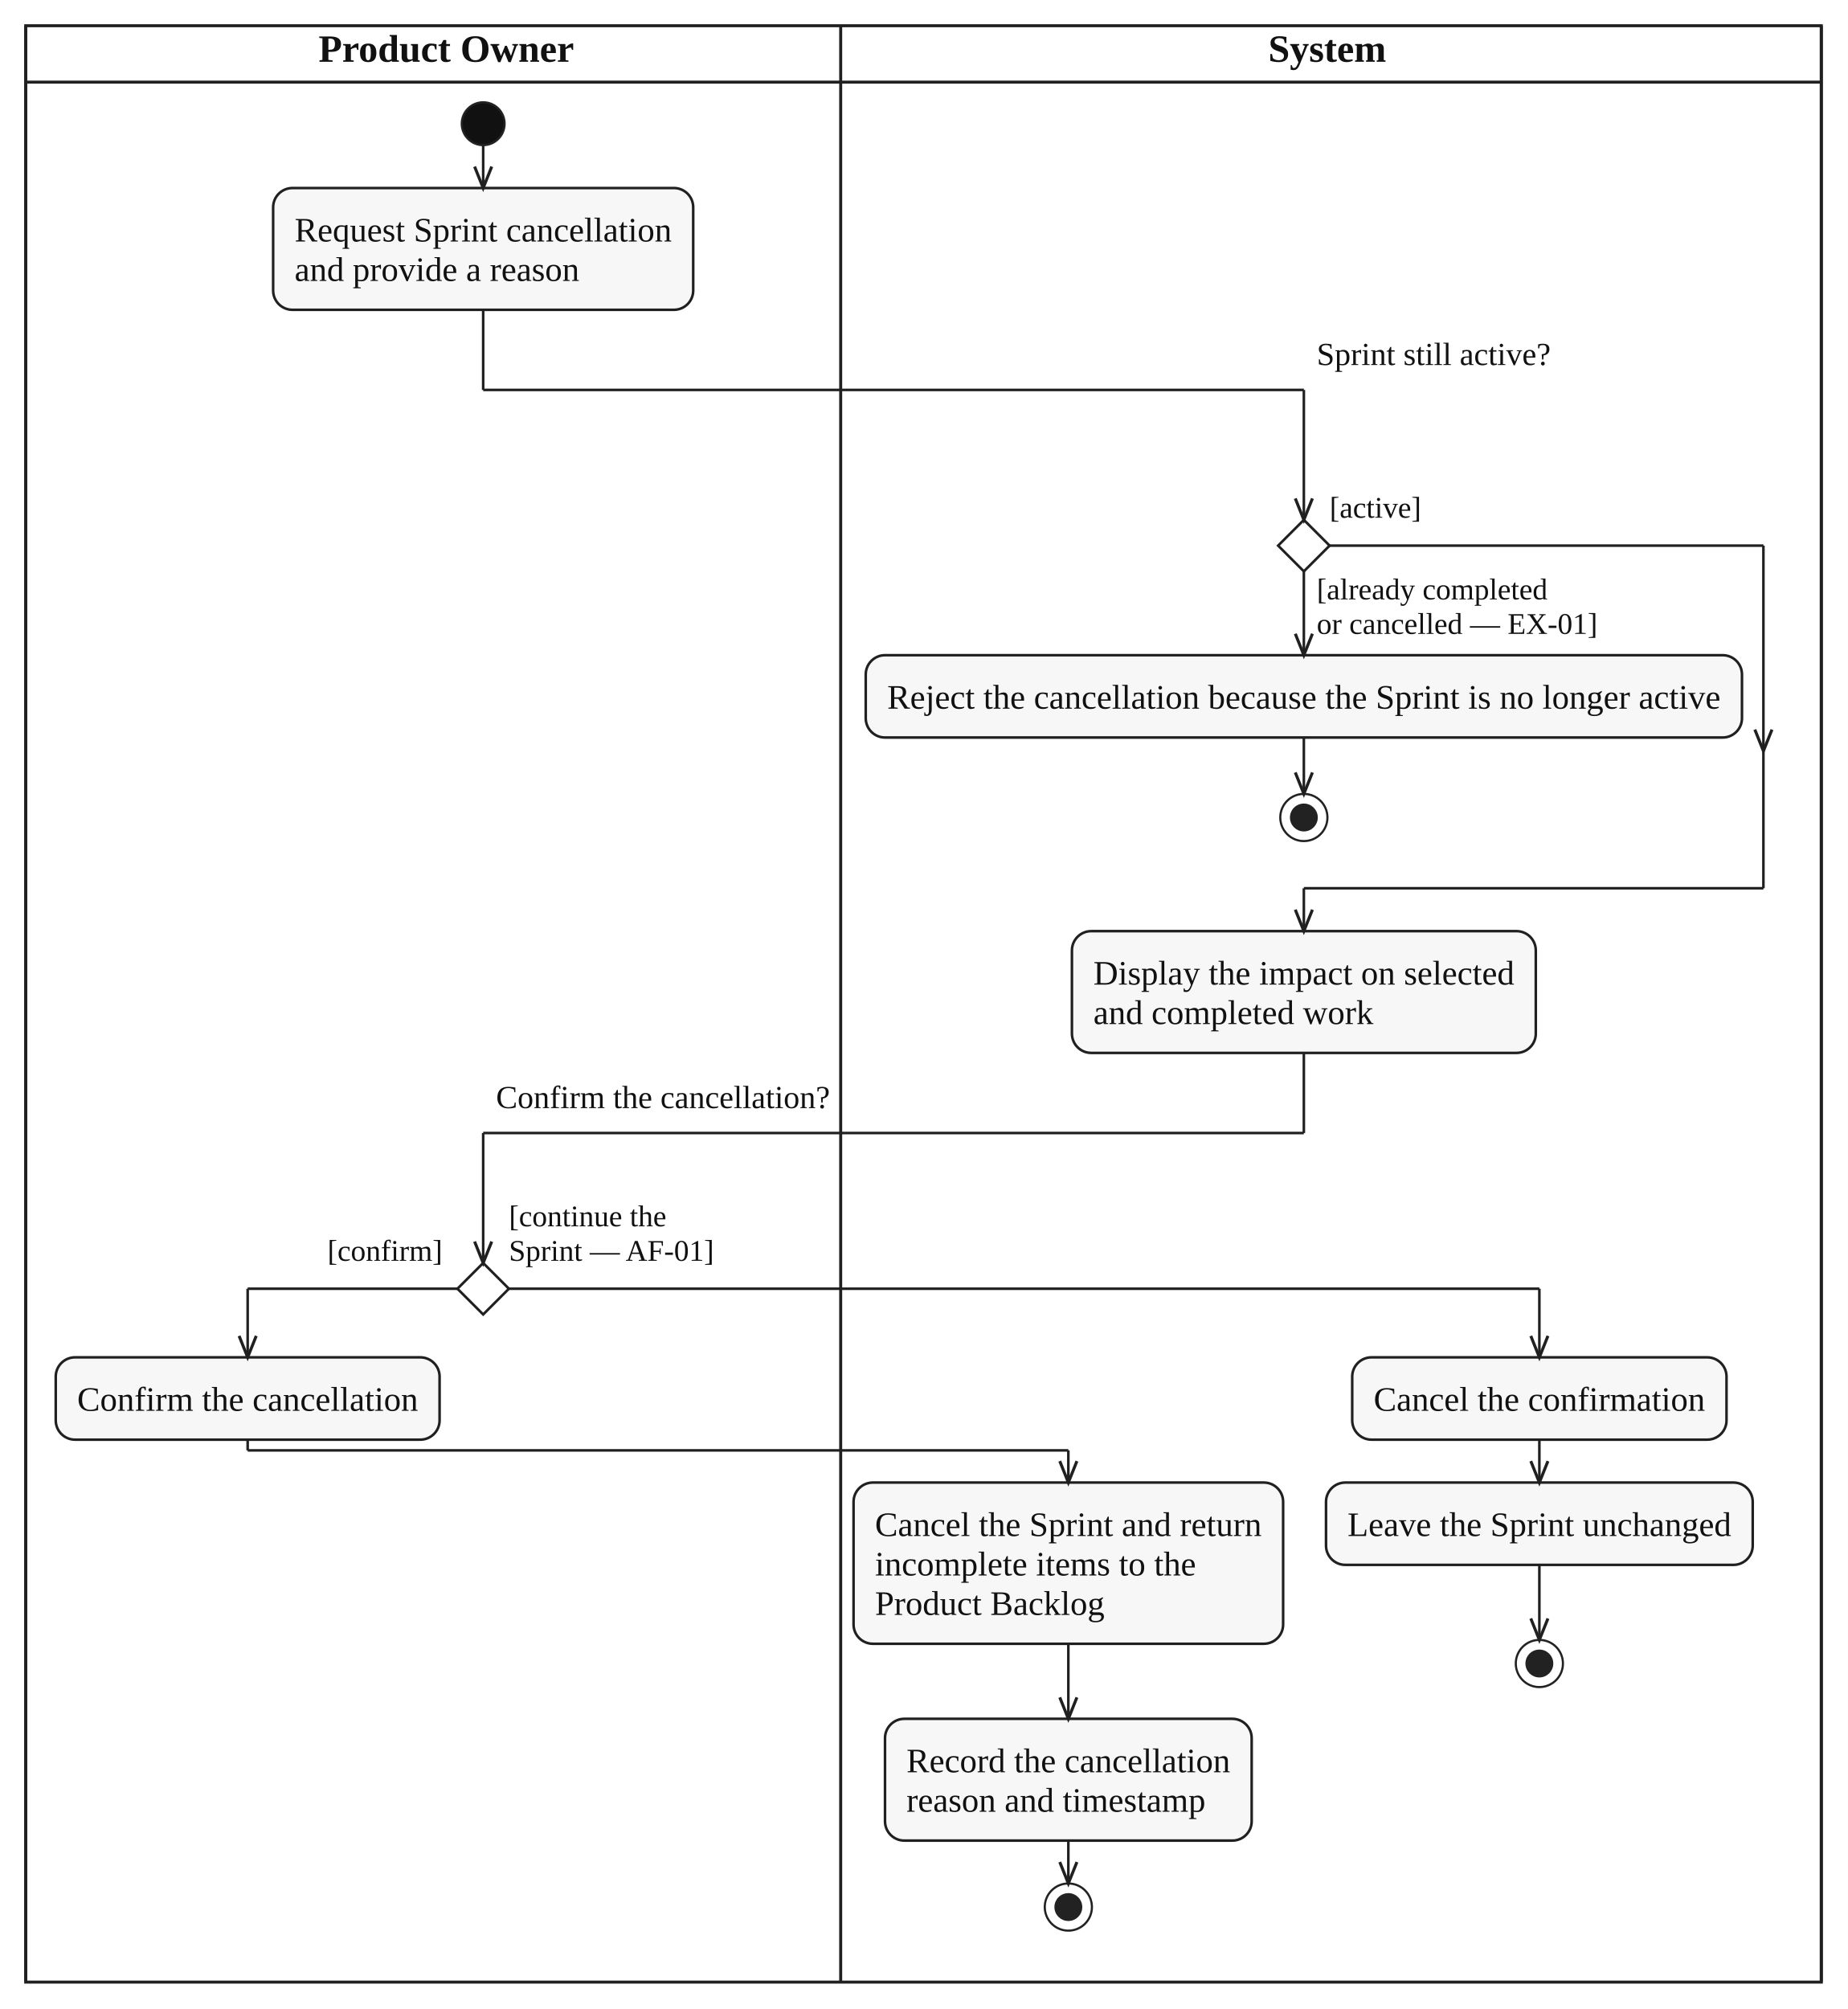
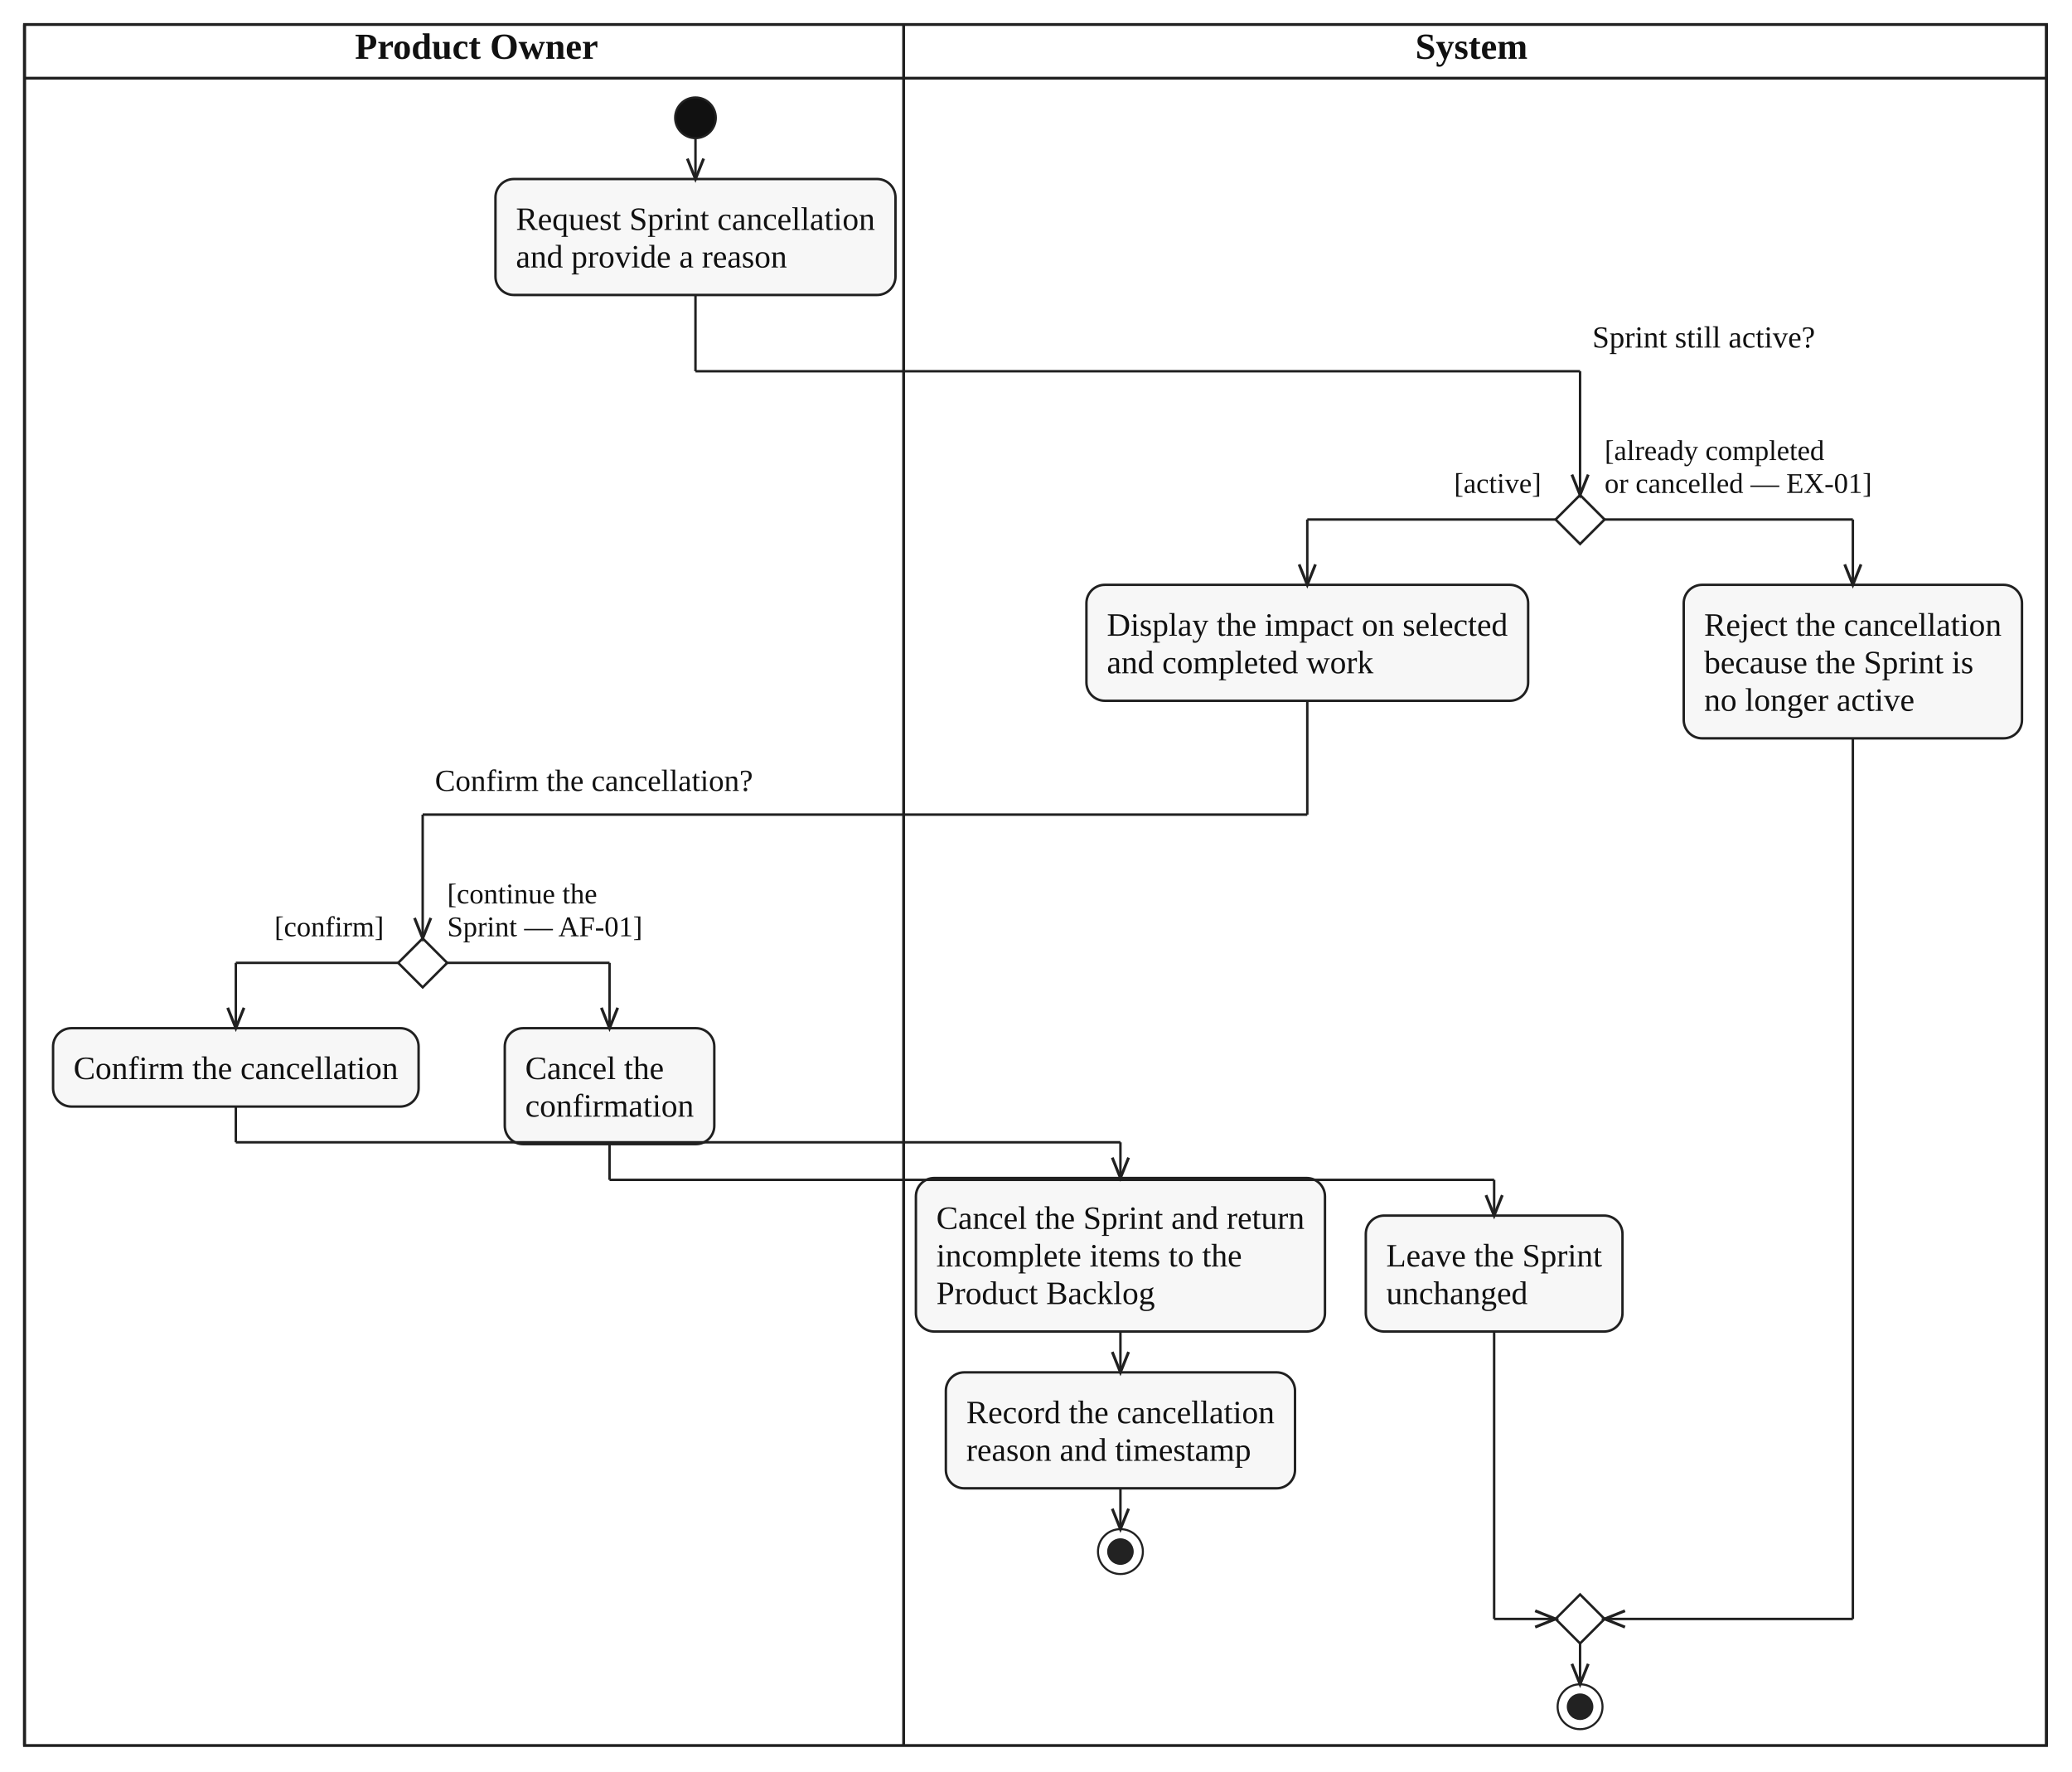
- <svg xmlns="http://www.w3.org/2000/svg" contentStyleType="text/css" height="937px" preserveAspectRatio="none" style="width:862px;height:937px;background:#FFFFFF;" version="1.1" viewBox="-5 0.394 862 937" width="862px" zoomAndPan="magnify" data-pres-formatted="1">
-   <rect id="pres-background" x="-5" y="0.394" width="862" height="937" fill="#FFFFFF" stroke="none" />
+ <svg xmlns="http://www.w3.org/2000/svg" contentStyleType="text/css" height="868px" preserveAspectRatio="none" style="width:1015px;height:868px;background:#FFFFFF;" version="1.1" viewBox="-5 0.394 1015 868" width="1015px" zoomAndPan="magnify" data-pres-formatted="1">
+   <rect id="pres-background" x="-5" y="0.394" width="1015" height="868" fill="#FFFFFF" stroke="none" />
  <defs />
  <g>
-     <rect fill="#FFFFFF" height="30.698" style="stroke:#FFFFFF;stroke-width:1.0;" width="822.834" x="15" y="12.394" />
-     <ellipse cx="220.387" cy="58.092" fill="#111111" rx="10" ry="10" style="stroke:#222222;stroke-width:1.0;" />
-     <rect fill="#F7F7F7" height="56.797" rx="9" ry="9" style="stroke:#202020;stroke-width:1.2;" width="195.953" x="122.41" y="88.092" />
-     <text fill="#111111" font-family="Times New Roman" font-size="16" lengthAdjust="spacing" textLength="175.953" x="132.41" y="113.029">Request Sprint cancellation</text>
-     <text fill="#111111" font-family="Times New Roman" font-size="16" lengthAdjust="spacing" textLength="132.836" x="132.41" y="131.428">and provide a reason</text>
-     <polygon fill="#FFFFFF" points="220.387,589.458,232.387,601.458,220.387,613.458,208.387,601.458,220.387,589.458" style="stroke:#202020;stroke-width:1.2;" />
-     <text fill="#111111" font-family="Times New Roman" font-size="15" lengthAdjust="spacing" textLength="155.772" x="226.387" y="517.219">Confirm the cancellation?</text>
-     <text fill="#111111" font-family="Times New Roman" font-size="15" lengthAdjust="spacing" textLength="3.75" x="226.387" y="534.468"> </text>
-     <text fill="#111111" font-family="Times New Roman" font-size="15" lengthAdjust="spacing" textLength="3.75" x="226.387" y="551.716"> </text>
-     <text fill="#111111" font-family="Times New Roman" font-size="15" lengthAdjust="spacing" textLength="3.75" x="226.387" y="568.965"> </text>
-     <text fill="#111111" font-family="Times New Roman" font-size="15" lengthAdjust="spacing" textLength="3.75" x="226.387" y="586.213"> </text>
-     <text fill="#111111" font-family="Times New Roman" font-size="14" lengthAdjust="spacing" textLength="60.642" x="147.745" y="588.43">[confirm]  </text>
-     <text fill="#111111" font-family="Times New Roman" font-size="6" lengthAdjust="spacing" textLength="1.5" x="147.745" y="597.06"> </text>
-     <text fill="#111111" font-family="Times New Roman" font-size="14" lengthAdjust="spacing" textLength="80.473" x="232.387" y="572.331">  [continue the</text>
-     <text fill="#111111" font-family="Times New Roman" font-size="14" lengthAdjust="spacing" textLength="103.448" x="232.387" y="588.43">  Sprint — AF-01]</text>
-     <text fill="#111111" font-family="Times New Roman" font-size="6" lengthAdjust="spacing" textLength="1.5" x="232.387" y="597.06"> </text>
-     <rect fill="#F7F7F7" height="38.398" rx="9" ry="9" style="stroke:#202020;stroke-width:1.2;" width="179.055" x="21" y="633.458" />
-     <text fill="#111111" font-family="Times New Roman" font-size="16" lengthAdjust="spacing" textLength="159.055" x="31" y="658.395">Confirm the cancellation</text>
-     <line style="stroke:#202020;stroke-width:1.4;" x1="7" x2="7" y1="12.394" y2="924.849" />
-     <rect fill="#F7F7F7" height="38.398" rx="9" ry="9" style="stroke:#202020;stroke-width:1.2;" width="408.742" x="398.842" y="305.975" />
-     <text fill="#111111" font-family="Times New Roman" font-size="16" lengthAdjust="spacing" textLength="388.742" x="408.842" y="330.912">Reject the cancellation because the Sprint is no longer active</text>
-     <ellipse cx="603.213" cy="381.674" fill="none" rx="11" ry="11" style="stroke:#222222;stroke-width:1.0;" />
-     <ellipse cx="603.213" cy="381.674" fill="#222222" rx="6" ry="6" style="stroke:#222222;stroke-width:1.0;" />
-     <polygon fill="#FFFFFF" points="603.213,242.876,615.213,254.876,603.213,266.876,591.213,254.876,603.213,242.876" style="stroke:#202020;stroke-width:1.2;" />
-     <text fill="#111111" font-family="Times New Roman" font-size="15" lengthAdjust="spacing" textLength="109.145" x="609.213" y="170.637">Sprint still active?</text>
-     <text fill="#111111" font-family="Times New Roman" font-size="15" lengthAdjust="spacing" textLength="3.75" x="609.213" y="187.886"> </text>
-     <text fill="#111111" font-family="Times New Roman" font-size="15" lengthAdjust="spacing" textLength="3.75" x="609.213" y="205.134"> </text>
-     <text fill="#111111" font-family="Times New Roman" font-size="15" lengthAdjust="spacing" textLength="3.75" x="609.213" y="222.383"> </text>
-     <text fill="#111111" font-family="Times New Roman" font-size="15" lengthAdjust="spacing" textLength="3.75" x="609.213" y="239.631"> </text>
-     <text fill="#111111" font-family="Times New Roman" font-size="14" lengthAdjust="spacing" textLength="114.666" x="609.213" y="279.946">  [already completed</text>
-     <text fill="#111111" font-family="Times New Roman" font-size="14" lengthAdjust="spacing" textLength="137.997" x="609.213" y="296.045">  or cancelled — EX-01]</text>
-     <text fill="#111111" font-family="Times New Roman" font-size="6" lengthAdjust="spacing" textLength="1.5" x="609.213" y="304.675"> </text>
-     <text fill="#111111" font-family="Times New Roman" font-size="14" lengthAdjust="spacing" textLength="49.745" x="615.213" y="241.848">[active]  </text>
-     <text fill="#111111" font-family="Times New Roman" font-size="6" lengthAdjust="spacing" textLength="1.5" x="615.213" y="250.477"> </text>
-     <rect fill="#F7F7F7" height="56.797" rx="9" ry="9" style="stroke:#202020;stroke-width:1.2;" width="216.383" x="495.022" y="434.674" />
-     <text fill="#111111" font-family="Times New Roman" font-size="16" lengthAdjust="spacing" textLength="196.383" x="505.022" y="459.611">Display the impact on selected</text>
-     <text fill="#111111" font-family="Times New Roman" font-size="16" lengthAdjust="spacing" textLength="130.625" x="505.022" y="478.01">and completed work</text>
-     <rect fill="#F7F7F7" height="75.195" rx="9" ry="9" style="stroke:#202020;stroke-width:1.2;" width="200.391" x="393.158" y="691.856" />
-     <text fill="#111111" font-family="Times New Roman" font-size="16" lengthAdjust="spacing" textLength="180.391" x="403.158" y="716.794">Cancel the Sprint and return</text>
-     <text fill="#111111" font-family="Times New Roman" font-size="16" lengthAdjust="spacing" textLength="149.742" x="403.158" y="735.192">incomplete items to the</text>
-     <text fill="#111111" font-family="Times New Roman" font-size="16" lengthAdjust="spacing" textLength="107.094" x="403.158" y="753.591">Product Backlog</text>
-     <rect fill="#F7F7F7" height="56.797" rx="9" ry="9" style="stroke:#202020;stroke-width:1.2;" width="171.039" x="407.834" y="802.052" />
-     <text fill="#111111" font-family="Times New Roman" font-size="16" lengthAdjust="spacing" textLength="151.039" x="417.834" y="826.989">Record the cancellation</text>
-     <text fill="#111111" font-family="Times New Roman" font-size="16" lengthAdjust="spacing" textLength="139.516" x="417.834" y="845.388">reason and timestamp</text>
-     <ellipse cx="493.353" cy="889.849" fill="none" rx="11" ry="11" style="stroke:#222222;stroke-width:1.0;" />
-     <ellipse cx="493.353" cy="889.849" fill="#222222" rx="6" ry="6" style="stroke:#222222;stroke-width:1.0;" />
-     <rect fill="#F7F7F7" height="38.398" rx="9" ry="9" style="stroke:#202020;stroke-width:1.2;" width="174.609" x="625.768" y="633.458" />
-     <text fill="#111111" font-family="Times New Roman" font-size="16" lengthAdjust="spacing" textLength="154.609" x="635.768" y="658.395">Cancel the confirmation</text>
-     <rect fill="#F7F7F7" height="38.398" rx="9" ry="9" style="stroke:#202020;stroke-width:1.2;" width="199.047" x="613.549" y="691.856" />
-     <text fill="#111111" font-family="Times New Roman" font-size="16" lengthAdjust="spacing" textLength="179.047" x="623.549" y="716.794">Leave the Sprint unchanged</text>
-     <ellipse cx="713.072" cy="776.255" fill="none" rx="11" ry="11" style="stroke:#222222;stroke-width:1.0;" />
-     <ellipse cx="713.072" cy="776.255" fill="#222222" rx="6" ry="6" style="stroke:#222222;stroke-width:1.0;" />
-     <line style="stroke:#202020;stroke-width:1.4;" x1="387.158" x2="387.158" y1="12.394" y2="924.849" />
-     <line style="stroke:#202020;stroke-width:1.4;" x1="844.584" x2="844.584" y1="12.394" y2="924.849" />
-     <line style="stroke:#202020;stroke-width:1.2;" x1="220.387" x2="220.387" y1="68.092" y2="88.092" />
-     <polyline points="216.387,78.092 220.387,88.092 224.387,78.092" fill="none" stroke="#202020" stroke-width="1.4" stroke-linejoin="miter" stroke-linecap="butt" class="open-arrowhead" />
-     <line style="stroke:#202020;stroke-width:1.2;" x1="208.387" x2="110.527" y1="601.458" y2="601.458" />
-     <line style="stroke:#202020;stroke-width:1.2;" x1="110.527" x2="110.527" y1="601.458" y2="633.458" />
-     <polyline points="106.527,623.458 110.527,633.458 114.527,623.458" fill="none" stroke="#202020" stroke-width="1.4" stroke-linejoin="miter" stroke-linecap="butt" class="open-arrowhead" />
-     <line style="stroke:#202020;stroke-width:1.2;" x1="603.213" x2="603.213" y1="344.373" y2="370.674" />
-     <polyline points="599.213,360.674 603.213,370.674 607.213,360.674" fill="none" stroke="#202020" stroke-width="1.4" stroke-linejoin="miter" stroke-linecap="butt" class="open-arrowhead" />
-     <line style="stroke:#202020;stroke-width:1.2;" x1="603.213" x2="603.213" y1="266.876" y2="305.975" />
-     <polyline points="599.213,295.975 603.213,305.975 607.213,295.975" fill="none" stroke="#202020" stroke-width="1.4" stroke-linejoin="miter" stroke-linecap="butt" class="open-arrowhead" />
-     <line style="stroke:#202020;stroke-width:1.2;" x1="615.213" x2="817.584" y1="254.876" y2="254.876" />
-     <polyline points="813.584,340.674 817.584,350.674 821.584,340.674" fill="none" stroke="#202020" stroke-width="1.4" stroke-linejoin="miter" stroke-linecap="butt" class="open-arrowhead" />
-     <line style="stroke:#202020;stroke-width:1.2;" x1="817.584" x2="817.584" y1="254.876" y2="414.674" />
-     <line style="stroke:#202020;stroke-width:1.2;" x1="817.584" x2="603.213" y1="414.674" y2="414.674" />
-     <line style="stroke:#202020;stroke-width:1.2;" x1="603.213" x2="603.213" y1="414.674" y2="434.674" />
-     <polyline points="599.213,424.674 603.213,434.674 607.213,424.674" fill="none" stroke="#202020" stroke-width="1.4" stroke-linejoin="miter" stroke-linecap="butt" class="open-arrowhead" />
-     <line style="stroke:#202020;stroke-width:1.2;" x1="493.353" x2="493.353" y1="767.052" y2="802.052" />
-     <polyline points="489.353,792.052 493.353,802.052 497.353,792.052" fill="none" stroke="#202020" stroke-width="1.4" stroke-linejoin="miter" stroke-linecap="butt" class="open-arrowhead" />
-     <line style="stroke:#202020;stroke-width:1.2;" x1="493.353" x2="493.353" y1="858.849" y2="878.849" />
-     <polyline points="489.353,868.849 493.353,878.849 497.353,868.849" fill="none" stroke="#202020" stroke-width="1.4" stroke-linejoin="miter" stroke-linecap="butt" class="open-arrowhead" />
-     <line style="stroke:#202020;stroke-width:1.2;" x1="713.072" x2="713.072" y1="671.856" y2="691.856" />
-     <polyline points="709.072,681.856 713.072,691.856 717.072,681.856" fill="none" stroke="#202020" stroke-width="1.4" stroke-linejoin="miter" stroke-linecap="butt" class="open-arrowhead" />
-     <line style="stroke:#202020;stroke-width:1.2;" x1="713.072" x2="713.072" y1="730.255" y2="765.255" />
-     <polyline points="709.072,755.255 713.072,765.255 717.072,755.255" fill="none" stroke="#202020" stroke-width="1.4" stroke-linejoin="miter" stroke-linecap="butt" class="open-arrowhead" />
-     <line style="stroke:#202020;stroke-width:1.2;" x1="220.387" x2="220.387" y1="144.889" y2="182.255" />
-     <line style="stroke:#202020;stroke-width:1.2;" x1="220.387" x2="603.213" y1="182.255" y2="182.255" />
-     <line style="stroke:#202020;stroke-width:1.2;" x1="603.213" x2="603.213" y1="182.255" y2="242.876" />
-     <polyline points="599.213,232.876 603.213,242.876 607.213,232.876" fill="none" stroke="#202020" stroke-width="1.4" stroke-linejoin="miter" stroke-linecap="butt" class="open-arrowhead" />
-     <line style="stroke:#202020;stroke-width:1.2;" x1="110.527" x2="110.527" y1="671.856" y2="676.856" />
-     <line style="stroke:#202020;stroke-width:1.2;" x1="110.527" x2="493.353" y1="676.856" y2="676.856" />
-     <line style="stroke:#202020;stroke-width:1.2;" x1="493.353" x2="493.353" y1="676.856" y2="691.856" />
-     <polyline points="489.353,681.856 493.353,691.856 497.353,681.856" fill="none" stroke="#202020" stroke-width="1.4" stroke-linejoin="miter" stroke-linecap="butt" class="open-arrowhead" />
-     <line style="stroke:#202020;stroke-width:1.2;" x1="232.387" x2="713.072" y1="601.458" y2="601.458" />
-     <line style="stroke:#202020;stroke-width:1.2;" x1="713.072" x2="713.072" y1="601.458" y2="633.458" />
-     <polyline points="709.072,623.458 713.072,633.458 717.072,623.458" fill="none" stroke="#202020" stroke-width="1.4" stroke-linejoin="miter" stroke-linecap="butt" class="open-arrowhead" />
-     <line style="stroke:#202020;stroke-width:1.2;" x1="603.213" x2="603.213" y1="491.471" y2="528.837" />
-     <line style="stroke:#202020;stroke-width:1.2;" x1="603.213" x2="220.387" y1="528.837" y2="528.837" />
-     <line style="stroke:#202020;stroke-width:1.2;" x1="220.387" x2="220.387" y1="528.837" y2="589.458" />
-     <polyline points="216.387,579.458 220.387,589.458 224.387,579.458" fill="none" stroke="#202020" stroke-width="1.4" stroke-linejoin="miter" stroke-linecap="butt" class="open-arrowhead" />
-     <text fill="#111111" font-family="Times New Roman" font-size="18" font-weight="bold" lengthAdjust="spacing" textLength="119.478" x="143.59" y="29.198">Product Owner</text>
-     <text fill="#111111" font-family="Times New Roman" font-size="7" font-weight="bold" lengthAdjust="spacing" textLength="1.75" x="139.09" y="39.627"> </text>
-     <text fill="#111111" font-family="Times New Roman" font-size="18" font-weight="bold" lengthAdjust="spacing" textLength="54.993" x="586.625" y="29.198">System</text>
-     <text fill="#111111" font-family="Times New Roman" font-size="7" font-weight="bold" lengthAdjust="spacing" textLength="1.75" x="582.125" y="39.627"> </text>
+     <rect fill="#FFFFFF" height="30.698" style="stroke:#FFFFFF;stroke-width:1.0;" width="975.751" x="15" y="12.394" />
+     <ellipse cx="335.688" cy="58.092" fill="#111111" rx="10" ry="10" style="stroke:#222222;stroke-width:1.0;" />
+     <rect fill="#F7F7F7" height="56.797" rx="9" ry="9" style="stroke:#202020;stroke-width:1.2;" width="195.953" x="237.712" y="88.092" />
+     <text fill="#111111" font-family="Times New Roman" font-size="16" lengthAdjust="spacing" textLength="175.953" x="247.712" y="113.029">Request Sprint cancellation</text>
+     <text fill="#111111" font-family="Times New Roman" font-size="16" lengthAdjust="spacing" textLength="132.836" x="247.712" y="131.428">and provide a reason</text>
+     <polygon fill="#FFFFFF" points="202.06,460.059,214.06,472.059,202.06,484.059,190.06,472.059,202.06,460.059" style="stroke:#202020;stroke-width:1.2;" />
+     <text fill="#111111" font-family="Times New Roman" font-size="15" lengthAdjust="spacing" textLength="155.772" x="208.06" y="387.82">Confirm the cancellation?</text>
+     <text fill="#111111" font-family="Times New Roman" font-size="15" lengthAdjust="spacing" textLength="3.75" x="208.06" y="405.068"> </text>
+     <text fill="#111111" font-family="Times New Roman" font-size="15" lengthAdjust="spacing" textLength="3.75" x="208.06" y="422.317"> </text>
+     <text fill="#111111" font-family="Times New Roman" font-size="15" lengthAdjust="spacing" textLength="3.75" x="208.06" y="439.565"> </text>
+     <text fill="#111111" font-family="Times New Roman" font-size="15" lengthAdjust="spacing" textLength="3.75" x="208.06" y="456.814"> </text>
+     <text fill="#111111" font-family="Times New Roman" font-size="14" lengthAdjust="spacing" textLength="60.642" x="129.419" y="459.03">[confirm]  </text>
+     <text fill="#111111" font-family="Times New Roman" font-size="6" lengthAdjust="spacing" textLength="1.5" x="129.419" y="467.66"> </text>
+     <text fill="#111111" font-family="Times New Roman" font-size="14" lengthAdjust="spacing" textLength="80.473" x="214.06" y="442.932">  [continue the</text>
+     <text fill="#111111" font-family="Times New Roman" font-size="14" lengthAdjust="spacing" textLength="103.448" x="214.06" y="459.03">  Sprint — AF-01]</text>
+     <text fill="#111111" font-family="Times New Roman" font-size="6" lengthAdjust="spacing" textLength="1.5" x="214.06" y="467.66"> </text>
+     <rect fill="#F7F7F7" height="38.398" rx="9" ry="9" style="stroke:#202020;stroke-width:1.2;" width="179.055" x="21" y="504.059" />
+     <text fill="#111111" font-family="Times New Roman" font-size="16" lengthAdjust="spacing" textLength="159.055" x="31" y="528.996">Confirm the cancellation</text>
+     <rect fill="#F7F7F7" height="56.797" rx="9" ry="9" style="stroke:#202020;stroke-width:1.2;" width="102.641" x="242.273" y="504.059" />
+     <text fill="#111111" font-family="Times New Roman" font-size="16" lengthAdjust="spacing" textLength="67.969" x="252.273" y="528.996">Cancel the</text>
+     <text fill="#111111" font-family="Times New Roman" font-size="16" lengthAdjust="spacing" textLength="82.641" x="252.273" y="547.394">confirmation</text>
+     <line style="stroke:#202020;stroke-width:1.4;" x1="7" x2="7" y1="12.394" y2="855.449" />
+     <polygon fill="#FFFFFF" points="769.021,242.876,781.021,254.876,769.021,266.876,757.021,254.876,769.021,242.876" style="stroke:#202020;stroke-width:1.2;" />
+     <text fill="#111111" font-family="Times New Roman" font-size="15" lengthAdjust="spacing" textLength="109.145" x="775.021" y="170.637">Sprint still active?</text>
+     <text fill="#111111" font-family="Times New Roman" font-size="15" lengthAdjust="spacing" textLength="3.75" x="775.021" y="187.886"> </text>
+     <text fill="#111111" font-family="Times New Roman" font-size="15" lengthAdjust="spacing" textLength="3.75" x="775.021" y="205.134"> </text>
+     <text fill="#111111" font-family="Times New Roman" font-size="15" lengthAdjust="spacing" textLength="3.75" x="775.021" y="222.383"> </text>
+     <text fill="#111111" font-family="Times New Roman" font-size="15" lengthAdjust="spacing" textLength="3.75" x="775.021" y="239.631"> </text>
+     <text fill="#111111" font-family="Times New Roman" font-size="14" lengthAdjust="spacing" textLength="49.745" x="707.276" y="241.848">[active]  </text>
+     <text fill="#111111" font-family="Times New Roman" font-size="6" lengthAdjust="spacing" textLength="1.5" x="707.276" y="250.477"> </text>
+     <text fill="#111111" font-family="Times New Roman" font-size="14" lengthAdjust="spacing" textLength="114.666" x="781.021" y="225.749">  [already completed</text>
+     <text fill="#111111" font-family="Times New Roman" font-size="14" lengthAdjust="spacing" textLength="137.997" x="781.021" y="241.848">  or cancelled — EX-01]</text>
+     <text fill="#111111" font-family="Times New Roman" font-size="6" lengthAdjust="spacing" textLength="1.5" x="781.021" y="250.477"> </text>
+     <rect fill="#F7F7F7" height="56.797" rx="9" ry="9" style="stroke:#202020;stroke-width:1.2;" width="216.383" x="527.202" y="286.876" />
+     <text fill="#111111" font-family="Times New Roman" font-size="16" lengthAdjust="spacing" textLength="196.383" x="537.202" y="311.813">Display the impact on selected</text>
+     <text fill="#111111" font-family="Times New Roman" font-size="16" lengthAdjust="spacing" textLength="130.625" x="537.202" y="330.212">and completed work</text>
+     <rect fill="#F7F7F7" height="75.195" rx="9" ry="9" style="stroke:#202020;stroke-width:1.2;" width="200.391" x="443.665" y="577.457" />
+     <text fill="#111111" font-family="Times New Roman" font-size="16" lengthAdjust="spacing" textLength="180.391" x="453.665" y="602.394">Cancel the Sprint and return</text>
+     <text fill="#111111" font-family="Times New Roman" font-size="16" lengthAdjust="spacing" textLength="149.742" x="453.665" y="620.793">incomplete items to the</text>
+     <text fill="#111111" font-family="Times New Roman" font-size="16" lengthAdjust="spacing" textLength="107.094" x="453.665" y="639.191">Product Backlog</text>
+     <rect fill="#F7F7F7" height="56.797" rx="9" ry="9" style="stroke:#202020;stroke-width:1.2;" width="171.039" x="458.341" y="672.652" />
+     <text fill="#111111" font-family="Times New Roman" font-size="16" lengthAdjust="spacing" textLength="151.039" x="468.341" y="697.59">Record the cancellation</text>
+     <text fill="#111111" font-family="Times New Roman" font-size="16" lengthAdjust="spacing" textLength="139.516" x="468.341" y="715.988">reason and timestamp</text>
+     <ellipse cx="543.86" cy="760.449" fill="none" rx="11" ry="11" style="stroke:#222222;stroke-width:1.0;" />
+     <ellipse cx="543.86" cy="760.449" fill="#222222" rx="6" ry="6" style="stroke:#222222;stroke-width:1.0;" />
+     <rect fill="#F7F7F7" height="56.797" rx="9" ry="9" style="stroke:#202020;stroke-width:1.2;" width="125.742" x="664.056" y="595.856" />
+     <text fill="#111111" font-family="Times New Roman" font-size="16" lengthAdjust="spacing" textLength="105.742" x="674.056" y="620.793">Leave the Sprint</text>
+     <text fill="#111111" font-family="Times New Roman" font-size="16" lengthAdjust="spacing" textLength="69.305" x="674.056" y="639.191">unchanged</text>
+     <rect fill="#F7F7F7" height="75.195" rx="9" ry="9" style="stroke:#202020;stroke-width:1.2;" width="165.703" x="819.798" y="286.876" />
+     <text fill="#111111" font-family="Times New Roman" font-size="16" lengthAdjust="spacing" textLength="145.703" x="829.798" y="311.813">Reject the cancellation</text>
+     <text fill="#111111" font-family="Times New Roman" font-size="16" lengthAdjust="spacing" textLength="131.969" x="829.798" y="330.212">because the Sprint is</text>
+     <text fill="#111111" font-family="Times New Roman" font-size="16" lengthAdjust="spacing" textLength="103.07" x="829.798" y="348.61">no longer active</text>
+     <polygon fill="#FFFFFF" points="769.021,781.449,781.021,793.449,769.021,805.449,757.021,793.449,769.021,781.449" style="stroke:#202020;stroke-width:1.2;" />
+     <ellipse cx="769.021" cy="836.449" fill="none" rx="11" ry="11" style="stroke:#222222;stroke-width:1.0;" />
+     <ellipse cx="769.021" cy="836.449" fill="#222222" rx="6" ry="6" style="stroke:#222222;stroke-width:1.0;" />
+     <line style="stroke:#202020;stroke-width:1.4;" x1="437.665" x2="437.665" y1="12.394" y2="855.449" />
+     <line style="stroke:#202020;stroke-width:1.4;" x1="997.501" x2="997.501" y1="12.394" y2="855.449" />
+     <line style="stroke:#202020;stroke-width:1.2;" x1="335.688" x2="335.688" y1="68.092" y2="88.092" />
+     <polyline points="331.688,78.092 335.688,88.092 339.688,78.092" fill="none" stroke="#202020" stroke-width="1.4" stroke-linejoin="miter" stroke-linecap="butt" class="open-arrowhead" />
+     <line style="stroke:#202020;stroke-width:1.2;" x1="190.06" x2="110.527" y1="472.059" y2="472.059" />
+     <line style="stroke:#202020;stroke-width:1.2;" x1="110.527" x2="110.527" y1="472.059" y2="504.059" />
+     <polyline points="106.527,494.059 110.527,504.059 114.527,494.059" fill="none" stroke="#202020" stroke-width="1.4" stroke-linejoin="miter" stroke-linecap="butt" class="open-arrowhead" />
+     <line style="stroke:#202020;stroke-width:1.2;" x1="214.06" x2="293.594" y1="472.059" y2="472.059" />
+     <line style="stroke:#202020;stroke-width:1.2;" x1="293.594" x2="293.594" y1="472.059" y2="504.059" />
+     <polyline points="289.594,494.059 293.594,504.059 297.594,494.059" fill="none" stroke="#202020" stroke-width="1.4" stroke-linejoin="miter" stroke-linecap="butt" class="open-arrowhead" />
+     <line style="stroke:#202020;stroke-width:1.2;" x1="543.86" x2="543.86" y1="652.652" y2="672.652" />
+     <polyline points="539.86,662.652 543.86,672.652 547.86,662.652" fill="none" stroke="#202020" stroke-width="1.4" stroke-linejoin="miter" stroke-linecap="butt" class="open-arrowhead" />
+     <line style="stroke:#202020;stroke-width:1.2;" x1="543.86" x2="543.86" y1="729.449" y2="749.449" />
+     <polyline points="539.86,739.449 543.86,749.449 547.86,739.449" fill="none" stroke="#202020" stroke-width="1.4" stroke-linejoin="miter" stroke-linecap="butt" class="open-arrowhead" />
+     <line style="stroke:#202020;stroke-width:1.2;" x1="757.021" x2="635.394" y1="254.876" y2="254.876" />
+     <line style="stroke:#202020;stroke-width:1.2;" x1="635.394" x2="635.394" y1="254.876" y2="286.876" />
+     <polyline points="631.394,276.876 635.394,286.876 639.394,276.876" fill="none" stroke="#202020" stroke-width="1.4" stroke-linejoin="miter" stroke-linecap="butt" class="open-arrowhead" />
+     <line style="stroke:#202020;stroke-width:1.2;" x1="781.021" x2="902.649" y1="254.876" y2="254.876" />
+     <line style="stroke:#202020;stroke-width:1.2;" x1="902.649" x2="902.649" y1="254.876" y2="286.876" />
+     <polyline points="898.649,276.876 902.649,286.876 906.649,276.876" fill="none" stroke="#202020" stroke-width="1.4" stroke-linejoin="miter" stroke-linecap="butt" class="open-arrowhead" />
+     <line style="stroke:#202020;stroke-width:1.2;" x1="902.649" x2="902.649" y1="362.071" y2="793.449" />
+     <line style="stroke:#202020;stroke-width:1.2;" x1="902.649" x2="781.021" y1="793.449" y2="793.449" />
+     <polyline points="791.021,789.449 781.021,793.449 791.021,797.449" fill="none" stroke="#202020" stroke-width="1.4" stroke-linejoin="miter" stroke-linecap="butt" class="open-arrowhead" />
+     <line style="stroke:#202020;stroke-width:1.2;" x1="769.021" x2="769.021" y1="805.449" y2="825.449" />
+     <polyline points="765.021,815.449 769.021,825.449 773.021,815.449" fill="none" stroke="#202020" stroke-width="1.4" stroke-linejoin="miter" stroke-linecap="butt" class="open-arrowhead" />
+     <line style="stroke:#202020;stroke-width:1.2;" x1="110.527" x2="110.527" y1="542.457" y2="559.957" />
+     <line style="stroke:#202020;stroke-width:1.2;" x1="110.527" x2="543.86" y1="559.957" y2="559.957" />
+     <line style="stroke:#202020;stroke-width:1.2;" x1="543.86" x2="543.86" y1="559.957" y2="577.457" />
+     <polyline points="539.86,567.457 543.86,577.457 547.86,567.457" fill="none" stroke="#202020" stroke-width="1.4" stroke-linejoin="miter" stroke-linecap="butt" class="open-arrowhead" />
+     <line style="stroke:#202020;stroke-width:1.2;" x1="293.594" x2="293.594" y1="560.856" y2="578.356" />
+     <line style="stroke:#202020;stroke-width:1.2;" x1="293.594" x2="726.927" y1="578.356" y2="578.356" />
+     <line style="stroke:#202020;stroke-width:1.2;" x1="726.927" x2="726.927" y1="578.356" y2="595.856" />
+     <polyline points="722.927,585.856 726.927,595.856 730.927,585.856" fill="none" stroke="#202020" stroke-width="1.4" stroke-linejoin="miter" stroke-linecap="butt" class="open-arrowhead" />
+     <line style="stroke:#202020;stroke-width:1.2;" x1="726.927" x2="726.927" y1="652.652" y2="793.449" />
+     <line style="stroke:#202020;stroke-width:1.2;" x1="726.927" x2="757.021" y1="793.449" y2="793.449" />
+     <polyline points="747.021,789.449 757.021,793.449 747.021,797.449" fill="none" stroke="#202020" stroke-width="1.4" stroke-linejoin="miter" stroke-linecap="butt" class="open-arrowhead" />
+     <line style="stroke:#202020;stroke-width:1.2;" x1="635.394" x2="635.394" y1="343.673" y2="399.437" />
+     <line style="stroke:#202020;stroke-width:1.2;" x1="635.394" x2="202.06" y1="399.437" y2="399.437" />
+     <line style="stroke:#202020;stroke-width:1.2;" x1="202.06" x2="202.06" y1="399.437" y2="460.059" />
+     <polyline points="198.06,450.059 202.06,460.059 206.06,450.059" fill="none" stroke="#202020" stroke-width="1.4" stroke-linejoin="miter" stroke-linecap="butt" class="open-arrowhead" />
+     <line style="stroke:#202020;stroke-width:1.2;" x1="335.688" x2="335.688" y1="144.889" y2="182.255" />
+     <line style="stroke:#202020;stroke-width:1.2;" x1="335.688" x2="769.021" y1="182.255" y2="182.255" />
+     <line style="stroke:#202020;stroke-width:1.2;" x1="769.021" x2="769.021" y1="182.255" y2="242.876" />
+     <polyline points="765.021,232.876 769.021,242.876 773.021,232.876" fill="none" stroke="#202020" stroke-width="1.4" stroke-linejoin="miter" stroke-linecap="butt" class="open-arrowhead" />
+     <text fill="#111111" font-family="Times New Roman" font-size="18" font-weight="bold" lengthAdjust="spacing" textLength="119.478" x="168.843" y="29.198">Product Owner</text>
+     <text fill="#111111" font-family="Times New Roman" font-size="7" font-weight="bold" lengthAdjust="spacing" textLength="1.75" x="164.343" y="39.627"> </text>
+     <text fill="#111111" font-family="Times New Roman" font-size="18" font-weight="bold" lengthAdjust="spacing" textLength="54.993" x="688.336" y="29.198">System</text>
+     <text fill="#111111" font-family="Times New Roman" font-size="7" font-weight="bold" lengthAdjust="spacing" textLength="1.75" x="683.836" y="39.627"> </text>
  </g>
  <g id="pres-frame" fill="none" stroke="#202020" stroke-width="1.4">
-     <rect x="7" y="12.394" width="837.584" height="912.455" />
-     <line x1="7" x2="844.584" y1="38.698" y2="38.698" />
+     <rect x="7" y="12.394" width="990.501" height="843.056" />
+     <line x1="7" x2="997.501" y1="38.698" y2="38.698" />
  </g>
</svg>
